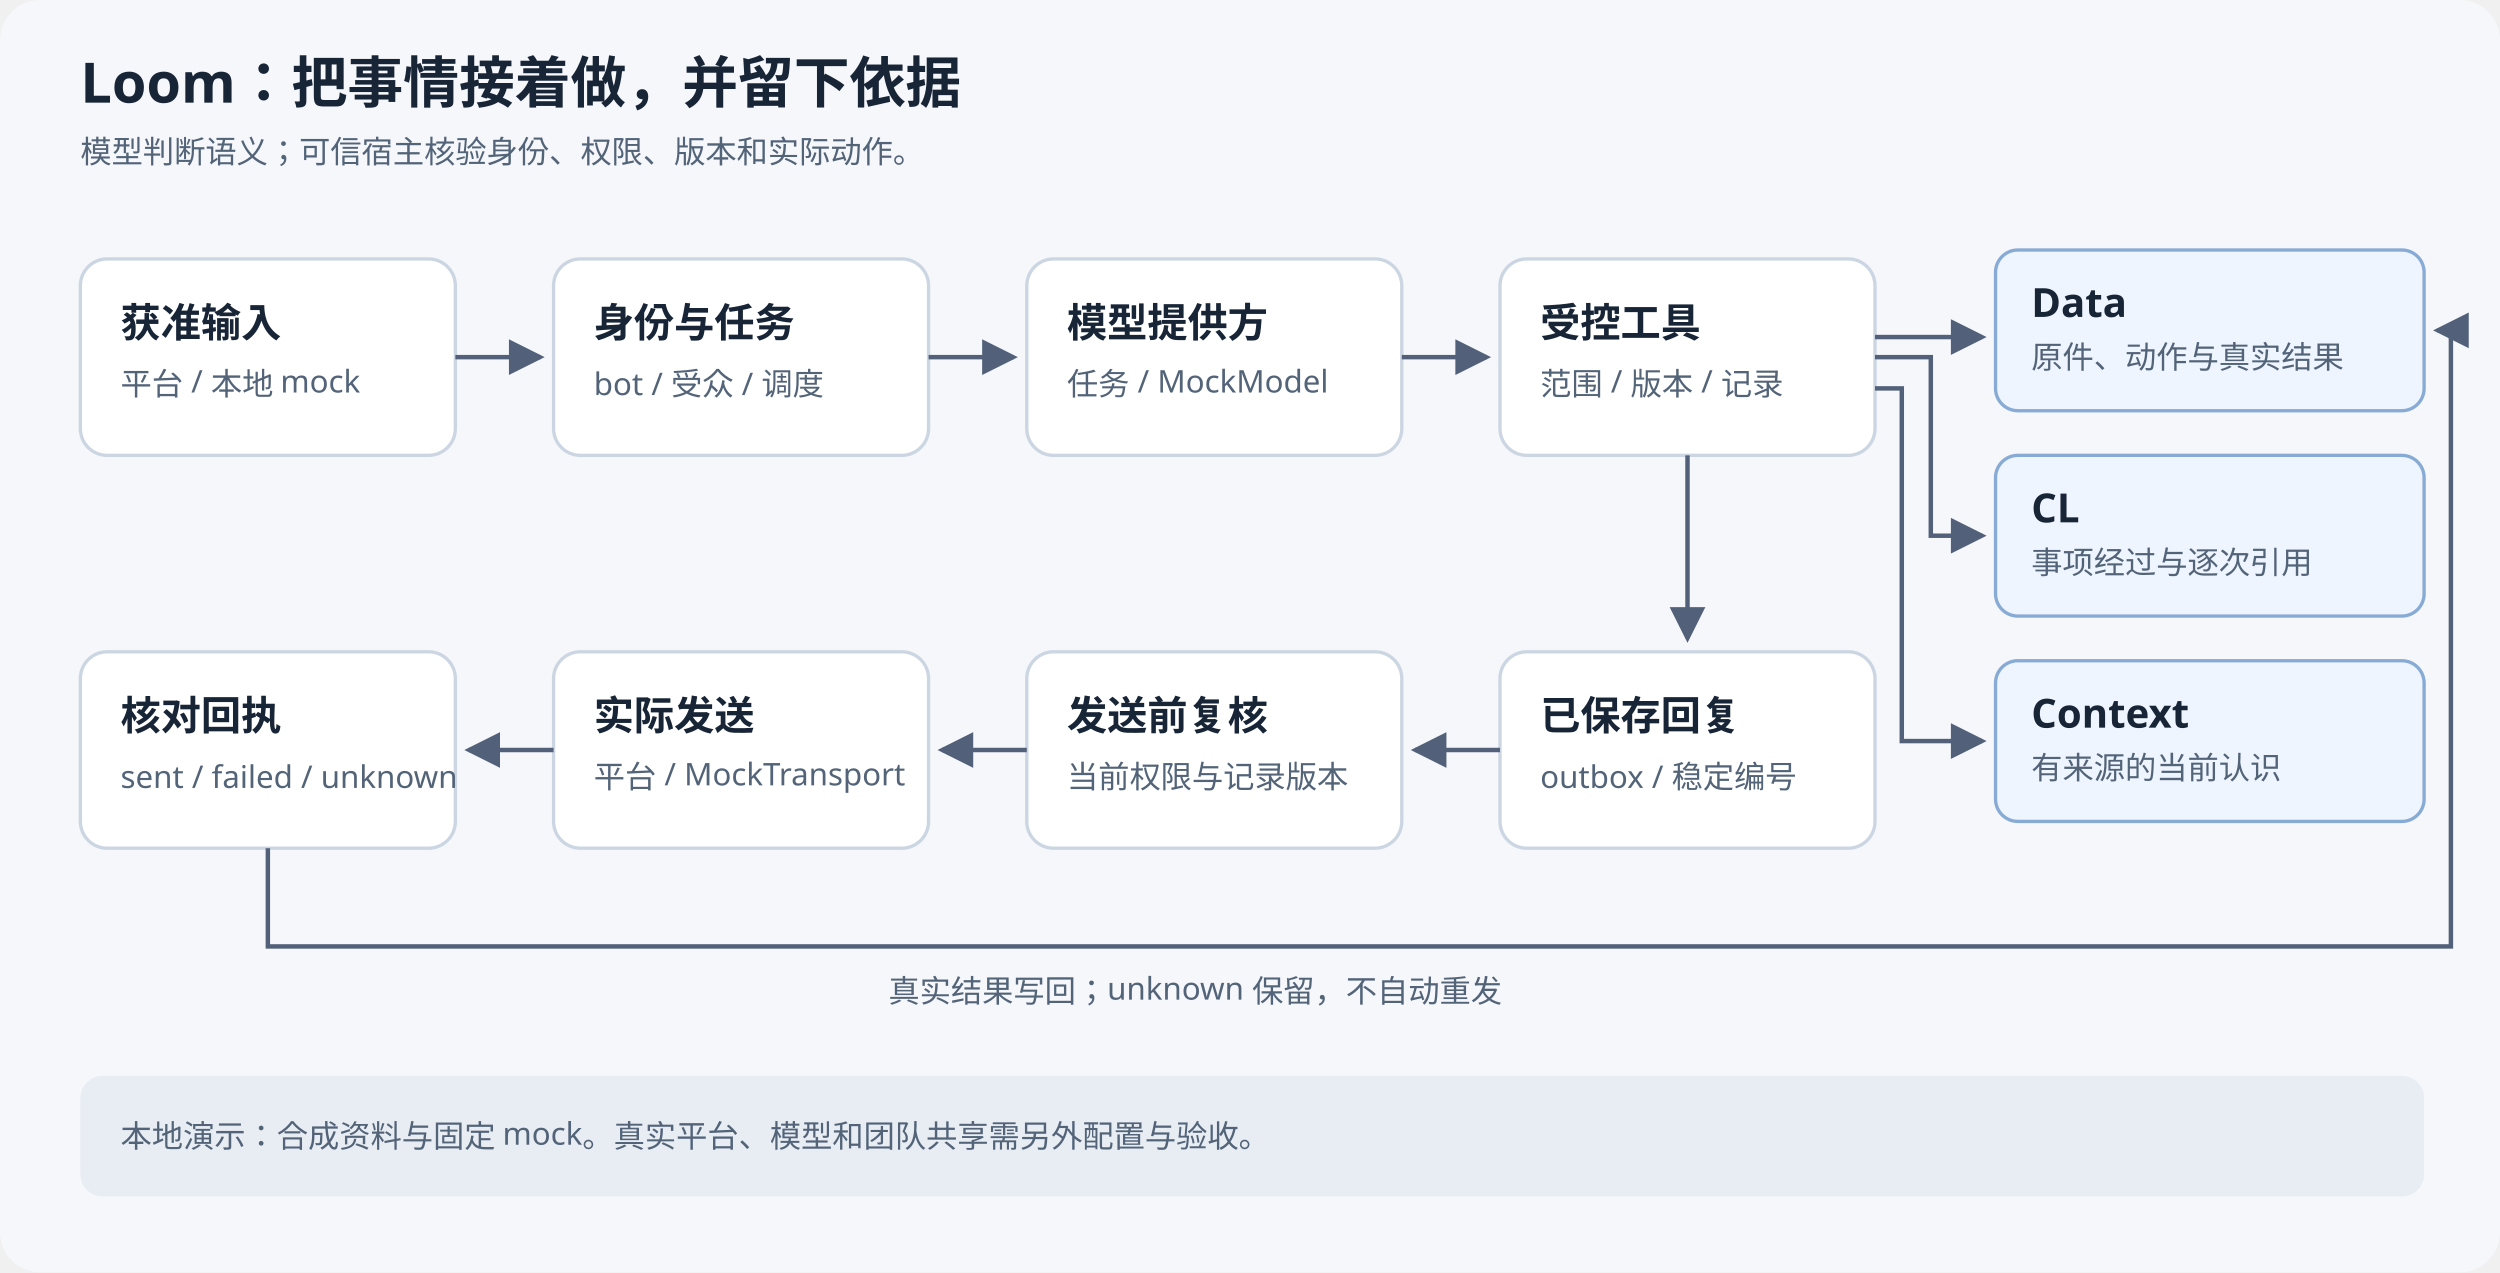
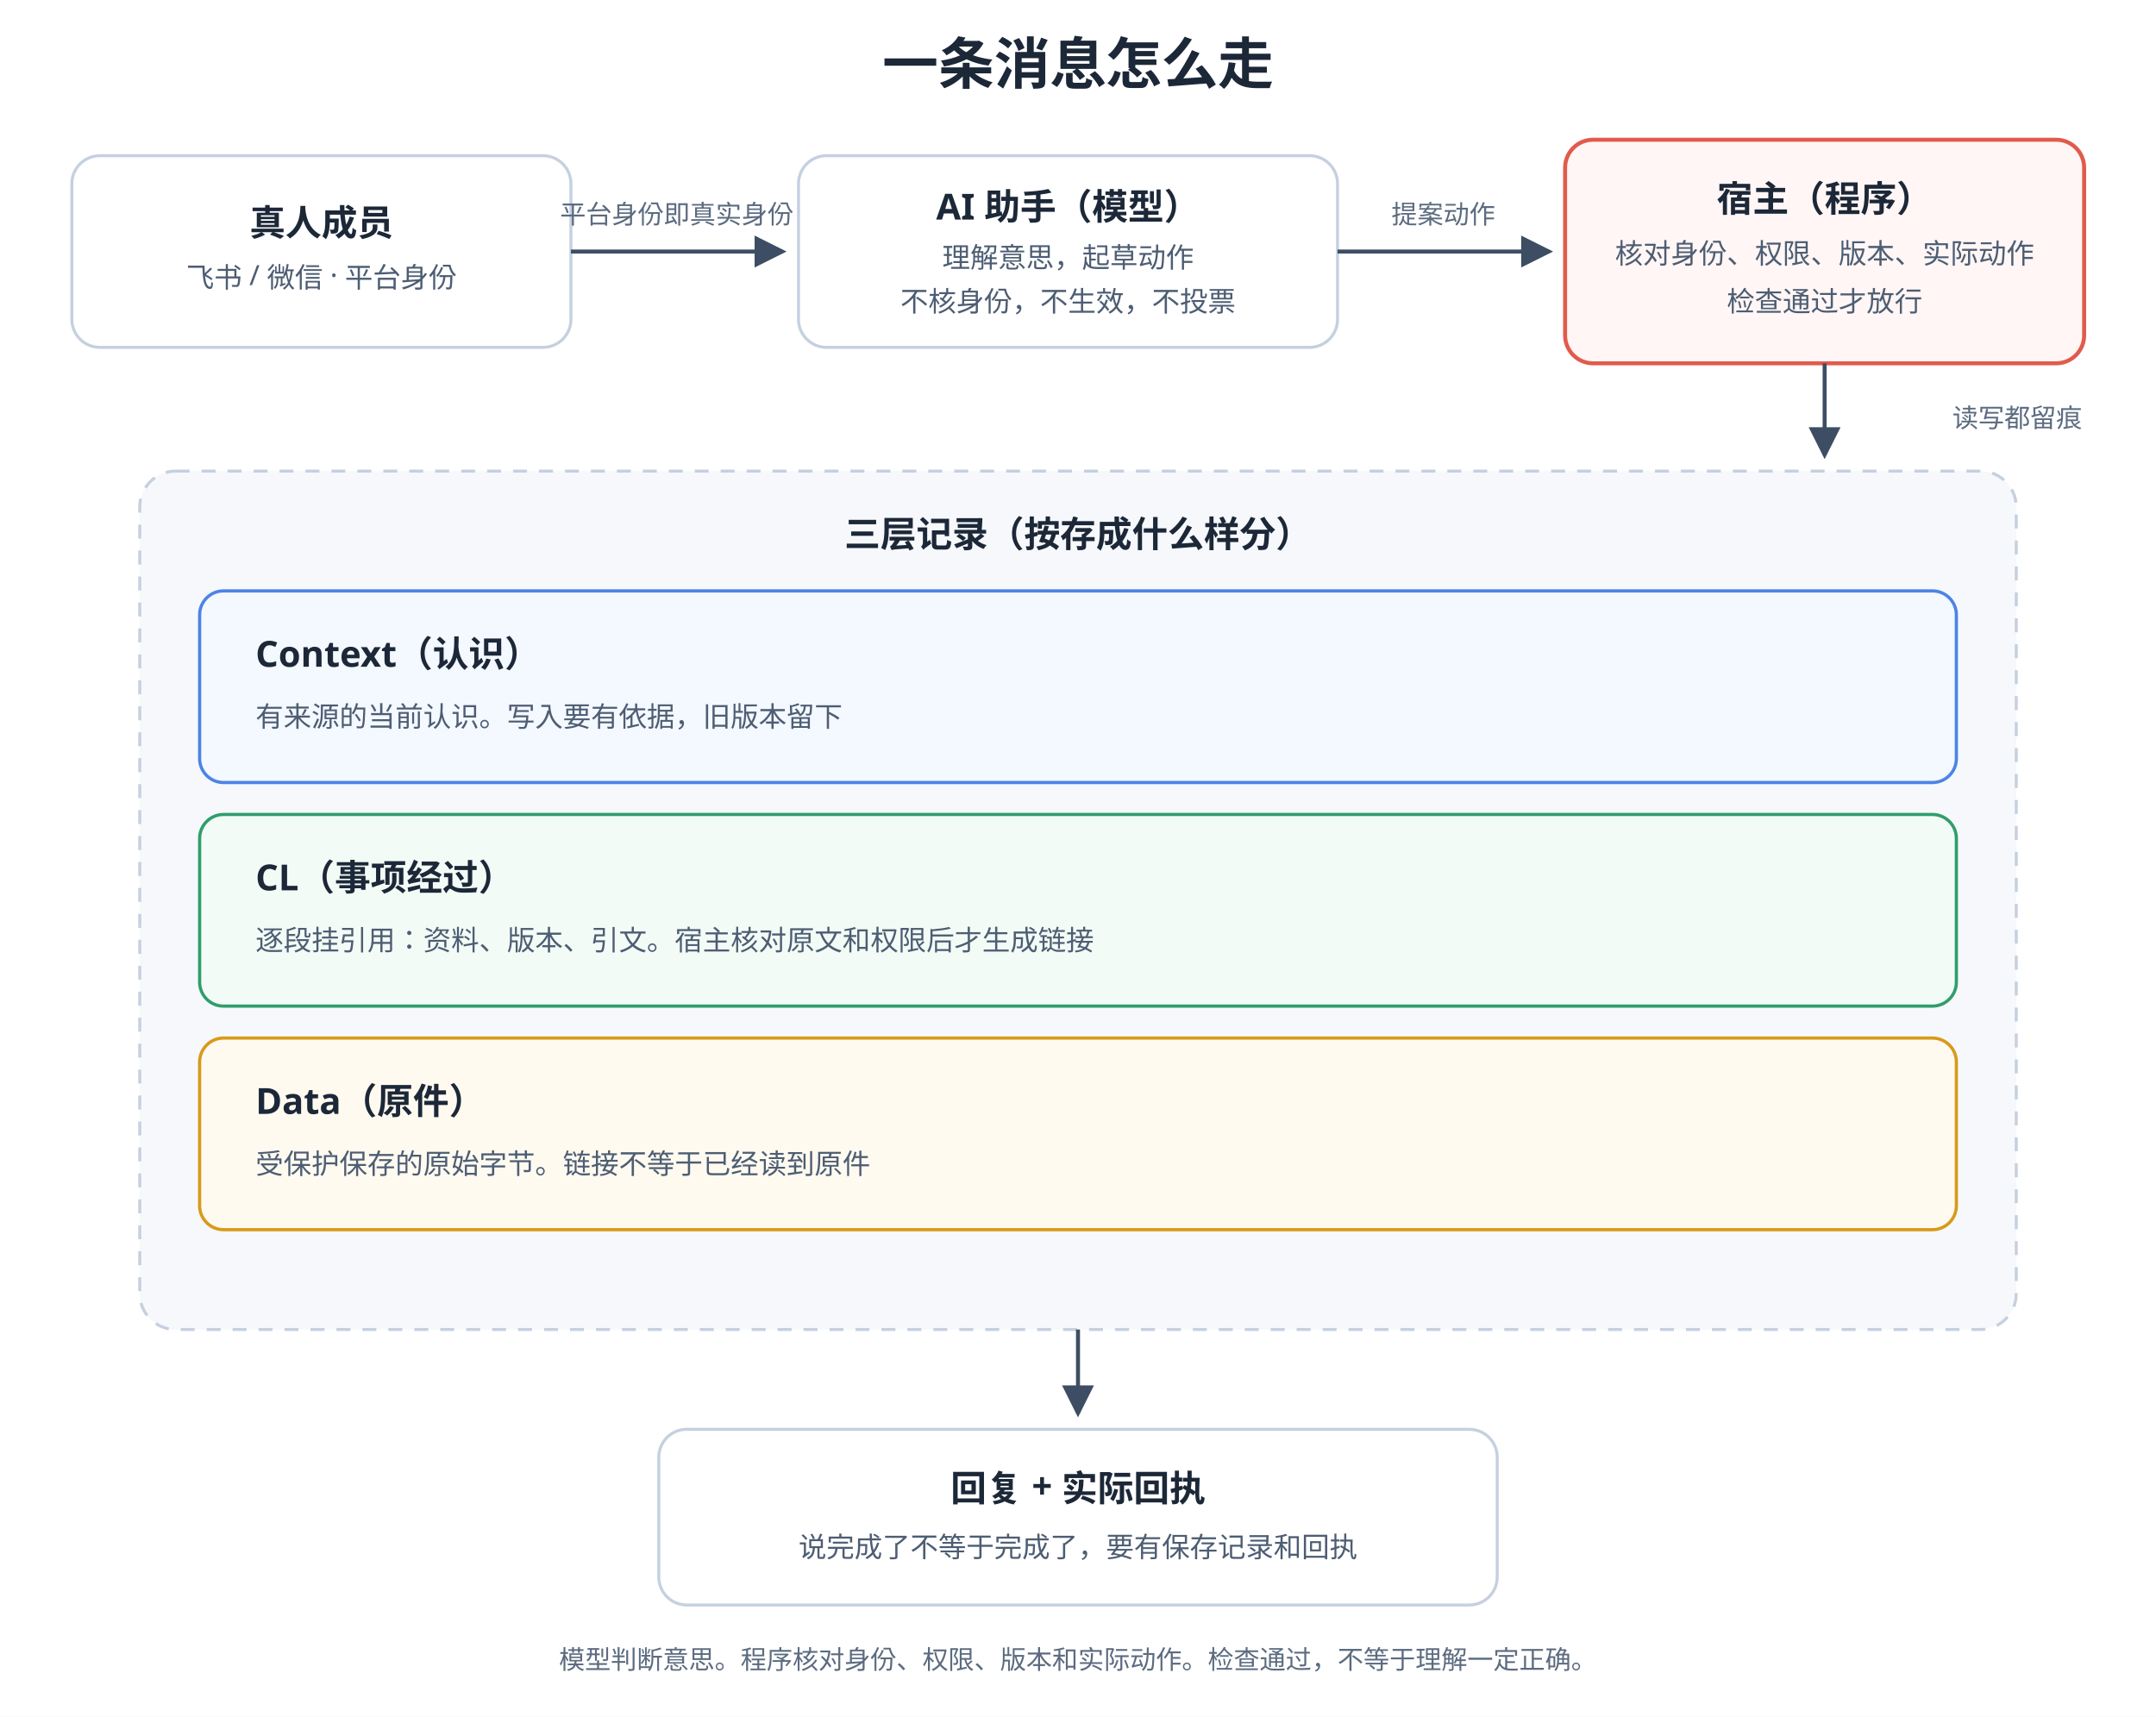
- <svg xmlns="http://www.w3.org/2000/svg" width="1120" height="570" viewBox="0 0 1120 570" role="img" aria-labelledby="title desc">
+ <svg xmlns="http://www.w3.org/2000/svg" width="1080" height="860" viewBox="0 0 1080 860" role="img" aria-labelledby="title desc">
  <defs>
    <marker id="arrow" markerWidth="8" markerHeight="8" refX="7" refY="4" orient="auto">
-       <path d="M0 0L8 4L0 8" fill="#526179" />
+       <path d="M0 0 L8 4 L0 8" fill="#3d4d63" />
    </marker>
-     <style>text{font-family:system-ui,'Microsoft YaHei',sans-serif;fill:#182537} .box{fill:#fff;stroke:#ccd6e3;stroke-width:1.5} .title{font-size:18px;font-weight:600} .sub{font-size:14px;fill:#536479} .line{fill:none;stroke:#526179;stroke-width:2;marker-end:url(#arrow)} .record{fill:#eef5ff;stroke:#88abd5;stroke-width:1.5}</style>
+     <style>
+ text{font-family:system-ui,"Microsoft YaHei","PingFang SC",sans-serif;fill:#1c2838}
+ .title{font-size:28px;font-weight:700}
+ .box-title{font-size:18px;font-weight:700}
+ .sub{font-size:14px;fill:#4d5d73}
+ .label{font-size:13px;fill:#5c6b80}
+ .card{fill:#fff}
+ .line{fill:none;stroke:#3d4d63;stroke-width:2;marker-end:url(#arrow)}
+ </style>
  </defs>
-   <rect width="1120" height="570" rx="18" fill="#f5f7fa" />
-   <text x="36" y="46" font-size="25" font-weight="650">Loom：把事情接着做，并留下依据</text>
-   <text x="36" y="73" class="sub">模型判断语义；可信宿主核验身份、权限、版本和实际动作。</text>
-   <g transform="translate(36,116)">
-     <rect class="box" width="168" height="88" rx="12" />
-     <text x="18" y="35" class="title">获准输入</text>
-     <text x="18" y="61" class="sub">平台 / 本地 mock</text>
+   <rect width="1080" height="860" fill="#fff" />
+   <text x="540" y="42" text-anchor="middle" class="title">一条消息怎么走</text>
+   <g transform="translate(36,78)">
+     <rect class="card" width="250" height="96" rx="14" stroke="#c5d0e0" stroke-width="1.5" />
+     <text x="125" y="40" text-anchor="middle" class="box-title">真人成员</text>
+     <text x="125" y="66" text-anchor="middle" class="sub">飞书 / 微信 · 平台身份</text>
  </g>
-   <g transform="translate(248,116)">
-     <rect class="box" width="168" height="88" rx="12" />
-     <text x="18" y="35" class="title">身份与任务</text>
-     <text x="18" y="61" class="sub">bot / 受众 / 调度</text>
+   <g transform="translate(400,78)">
+     <rect class="card" width="270" height="96" rx="14" stroke="#c5d0e0" stroke-width="1.5" />
+     <text x="135" y="32" text-anchor="middle" class="box-title">AI 助手（模型）</text>
+     <text x="135" y="56" text-anchor="middle" class="sub">理解意思，起草动作</text>
+     <text x="135" y="78" text-anchor="middle" class="sub">不核身份，不生效，不投票</text>
  </g>
-   <g transform="translate(460,116)">
-     <rect class="box" width="168" height="88" rx="12" />
-     <text x="18" y="35" class="title">模型提供方</text>
-     <text x="18" y="61" class="sub">任务 / MockModel</text>
+   <g transform="translate(784,70)">
+     <rect width="260" height="112" rx="14" fill="#fff6f5" stroke="#e15b4c" stroke-width="2" />
+     <text x="130" y="36" text-anchor="middle" class="box-title">宿主（程序）</text>
+     <text x="130" y="62" text-anchor="middle" class="sub">核对身份、权限、版本、实际动作</text>
+     <text x="130" y="86" text-anchor="middle" class="sub">检查通过才放行</text>
  </g>
-   <g transform="translate(672,116)">
-     <rect class="box" width="168" height="88" rx="12" />
-     <text x="18" y="35" class="title">受控工具</text>
-     <text x="18" y="61" class="sub">范围 / 版本 / 记录</text>
+   <path class="line" d="M286 126 H392" />
+   <text x="339" y="112" text-anchor="middle" class="label">平台身份即真实身份</text>
+   <path class="line" d="M670 126 H776" />
+   <text x="723" y="112" text-anchor="middle" class="label">提案动作</text>
+   <path class="line" d="M914 182 V228" />
+   <text x="978" y="214" class="label">读写都留痕</text>
+   <rect x="70" y="236" width="940" height="430" rx="18" fill="#f6f8fb" stroke="#c5d0e0" stroke-width="1.5" stroke-dasharray="7 6" />
+   <text x="540" y="274" text-anchor="middle" class="box-title">三层记录（按存成什么样分）</text>
+   <g transform="translate(100,296)">
+     <rect width="880" height="96" rx="12" fill="#f4f8ff" stroke="#4c84e6" stroke-width="1.6" />
+     <text x="28" y="38" class="box-title">Context（认识）</text>
+     <text x="28" y="68" class="sub">有来源的当前认识。写入要有依据，旧版本留下</text>
  </g>
-   <path class="line" d="M204 160H242" />
-   <path class="line" d="M416 160H454" />
-   <path class="line" d="M628 160H666" />
-   <g transform="translate(894,112)">
-     <rect class="record" width="192" height="72" rx="10" />
-     <text x="16" y="30" class="title">Data</text>
-     <text x="16" y="53" class="sub">原件、动作与真实结果</text>
+   <g transform="translate(100,408)">
+     <rect width="880" height="96" rx="12" fill="#f3fbf6" stroke="#2f9e6b" stroke-width="1.6" />
+     <text x="28" y="38" class="box-title">CL（事项经过）</text>
+     <text x="28" y="68" class="sub">逐段挂引用：资料、版本、引文。宿主核对原文和权限后才生成链接</text>
  </g>
-   <g transform="translate(894,204)">
-     <rect class="record" width="192" height="72" rx="10" />
-     <text x="16" y="30" class="title">CL</text>
-     <text x="16" y="53" class="sub">事项经过与逐次引用</text>
+   <g transform="translate(100,520)">
+     <rect width="880" height="96" rx="12" fill="#fffaf0" stroke="#d89a1a" stroke-width="1.6" />
+     <text x="28" y="38" class="box-title">Data（原件）</text>
+     <text x="28" y="68" class="sub">受保护保存的原始字节。链接不等于已经读到原件</text>
  </g>
-   <g transform="translate(894,296)">
-     <rect class="record" width="192" height="72" rx="10" />
-     <text x="16" y="30" class="title">Context</text>
-     <text x="16" y="53" class="sub">有来源的当前认识</text>
+   <path class="line" d="M540 666 V708" />
+   <g transform="translate(330,716)">
+     <rect class="card" width="420" height="88" rx="14" stroke="#c5d0e0" stroke-width="1.5" />
+     <text x="210" y="36" text-anchor="middle" class="box-title">回复 + 实际回执</text>
+     <text x="210" y="64" text-anchor="middle" class="sub">说完成了不等于完成了，要有保存记录和回执</text>
  </g>
-   <path class="line" d="M840 151H888" />
-   <path class="line" d="M840 160H865V240H888" />
-   <path class="line" d="M840 174H852V332H888" />
-   <g transform="translate(672,292)">
-     <rect class="box" width="168" height="88" rx="12" />
-     <text x="18" y="35" class="title">已保存回复</text>
-     <text x="18" y="61" class="sub">outbox / 稳定编号</text>
-   </g>
-   <path class="line" d="M756 204V286" />
-   <g transform="translate(460,292)">
-     <rect class="box" width="168" height="88" rx="12" />
-     <text x="18" y="35" class="title">发送前复核</text>
-     <text x="18" y="61" class="sub">当前权限与记录版本</text>
-   </g>
-   <g transform="translate(248,292)">
-     <rect class="box" width="168" height="88" rx="12" />
-     <text x="18" y="35" class="title">实际发送</text>
-     <text x="18" y="61" class="sub">平台 / MockTransport</text>
-   </g>
-   <g transform="translate(36,292)">
-     <rect class="box" width="168" height="88" rx="12" />
-     <text x="18" y="35" class="title">核对回执</text>
-     <text x="18" y="61" class="sub">sent / failed / unknown</text>
-   </g>
-   <path class="line" d="M672 336H634" />
-   <path class="line" d="M460 336H422" />
-   <path class="line" d="M248 336H210" />
-   <path class="line" d="M120 380V424H1098V148H1092" />
-   <text x="398" y="449" class="sub">真实结果写回；unknown 保留，不自动重发</text>
-   <rect x="36" y="482" width="1050" height="54" rx="10" fill="#e8edf4" />
-   <text x="54" y="514" class="sub">本地演示：合成资料与固定 mock。真实平台、模型和团队共享需另外配置与验收。</text>
+   <text x="540" y="836" text-anchor="middle" class="label">模型判断意思。程序核对身份、权限、版本和实际动作。检查通过，不等于理解一定正确。</text>
</svg>
